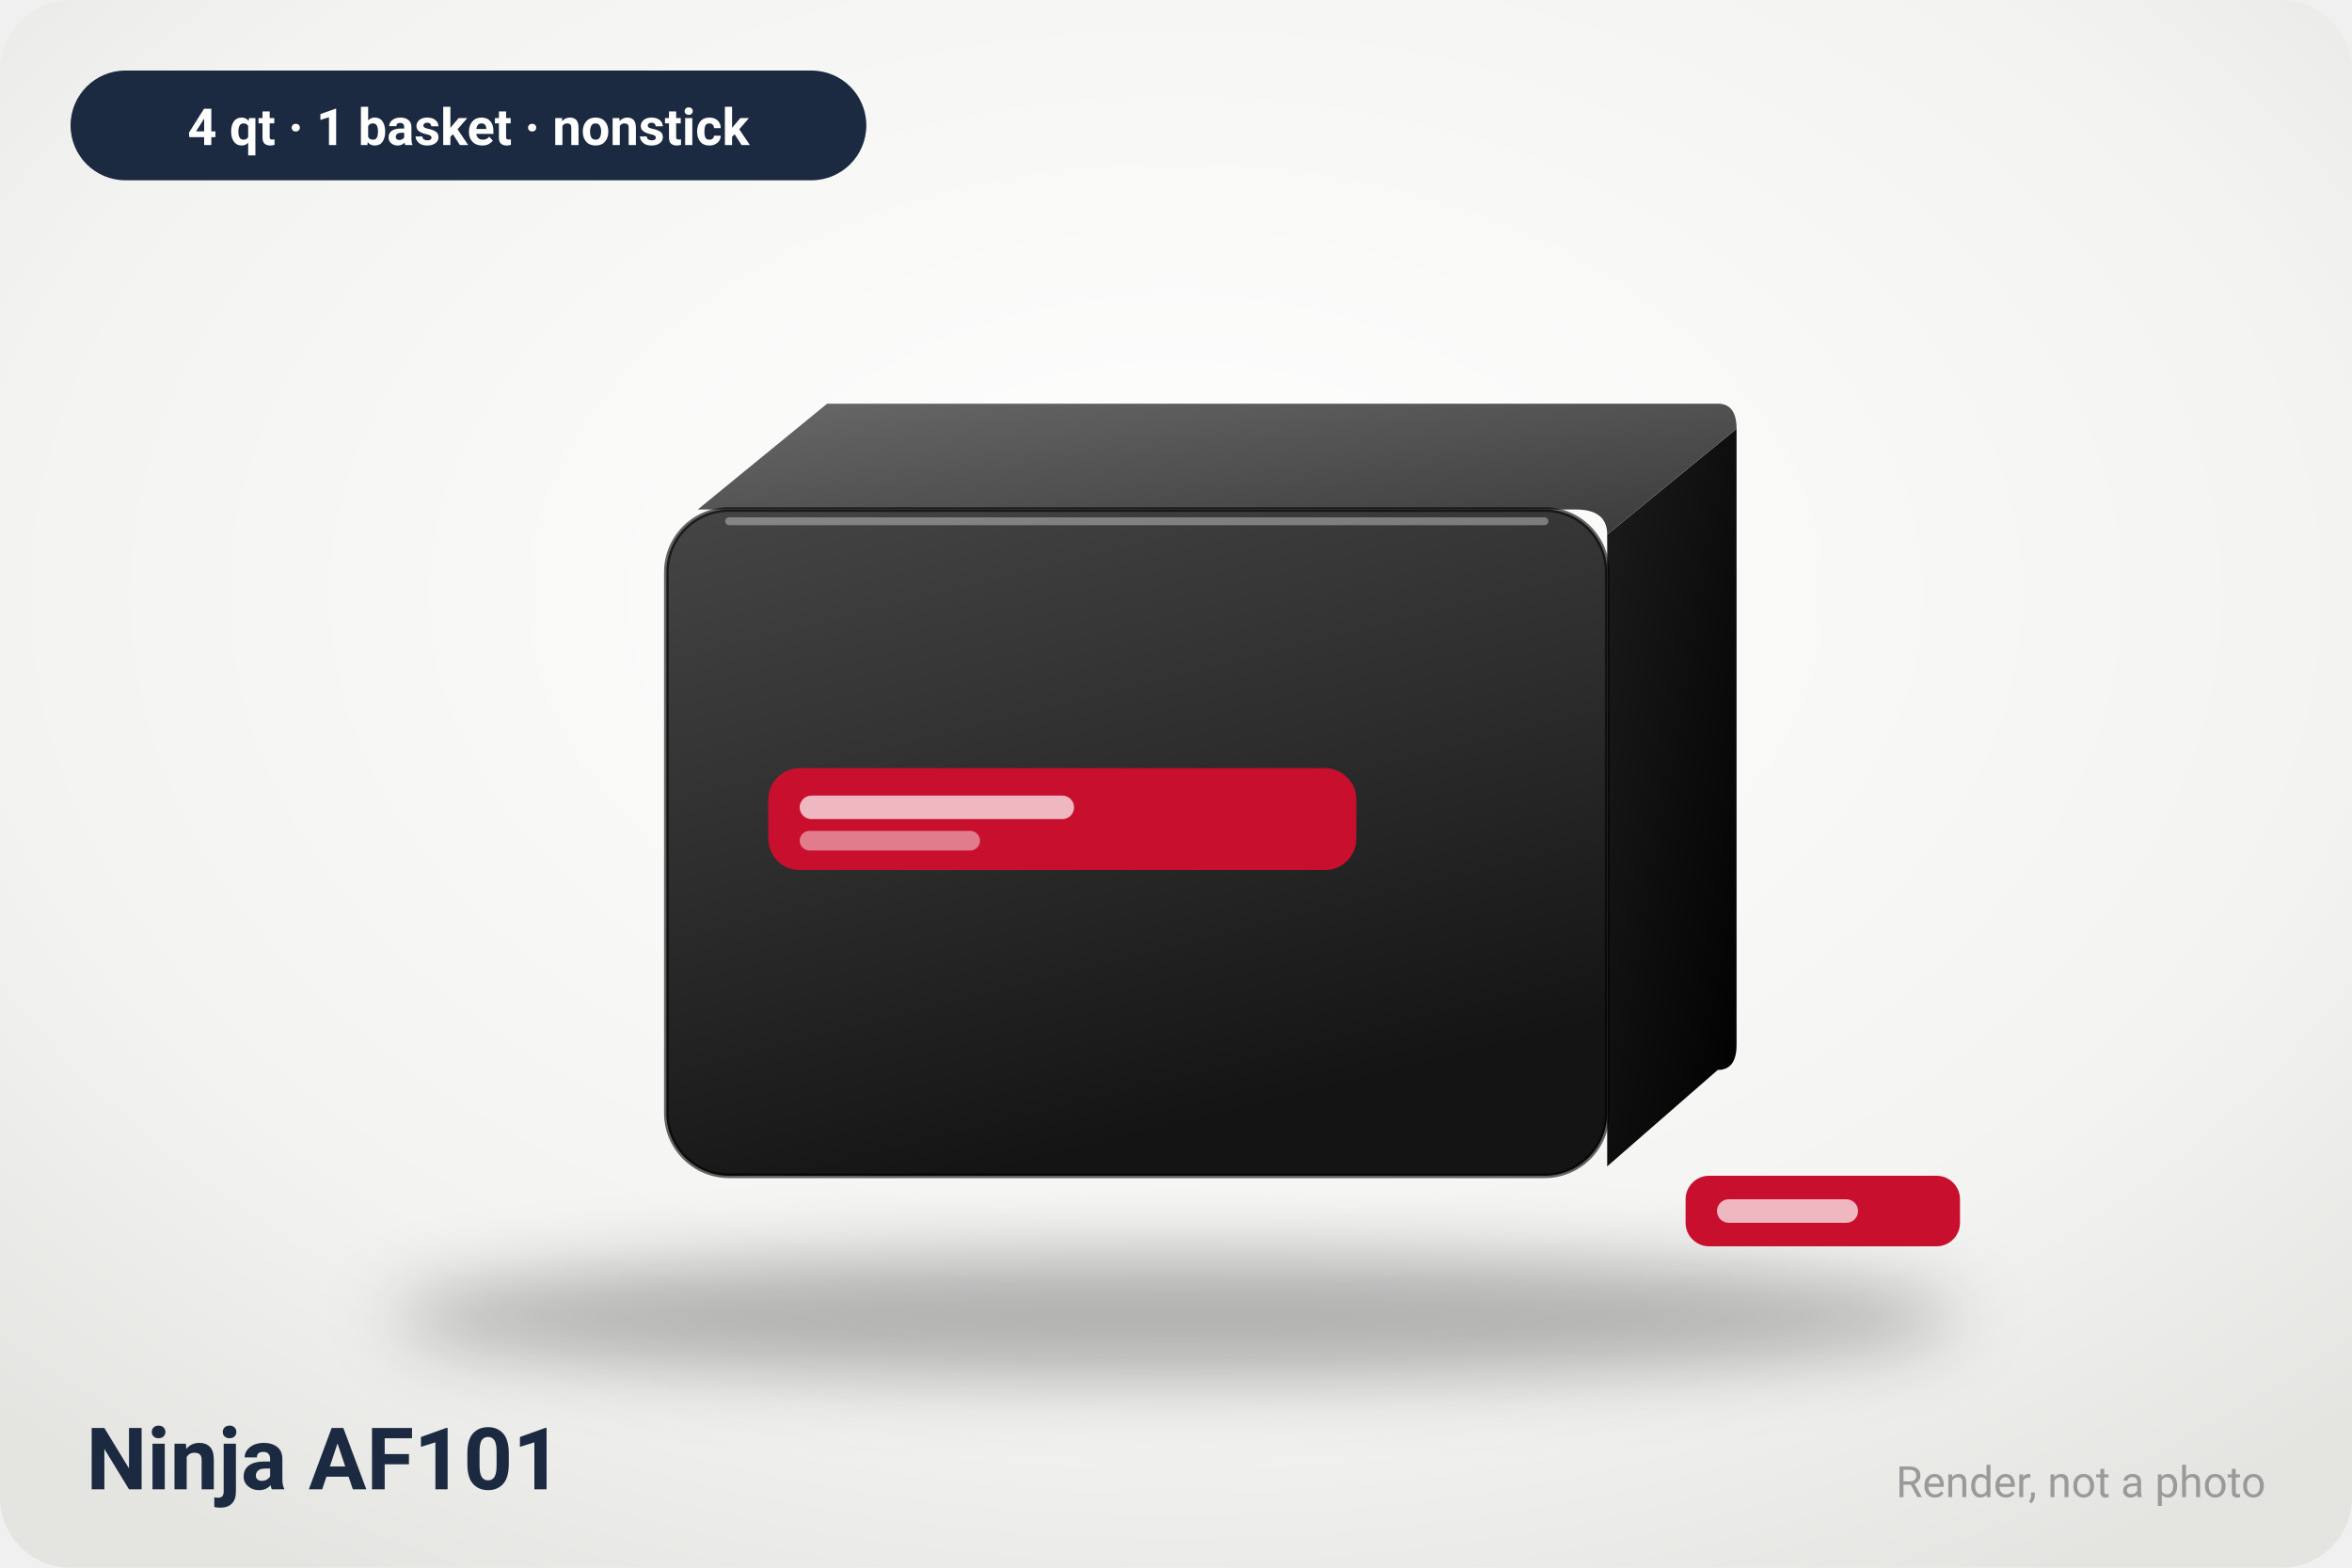
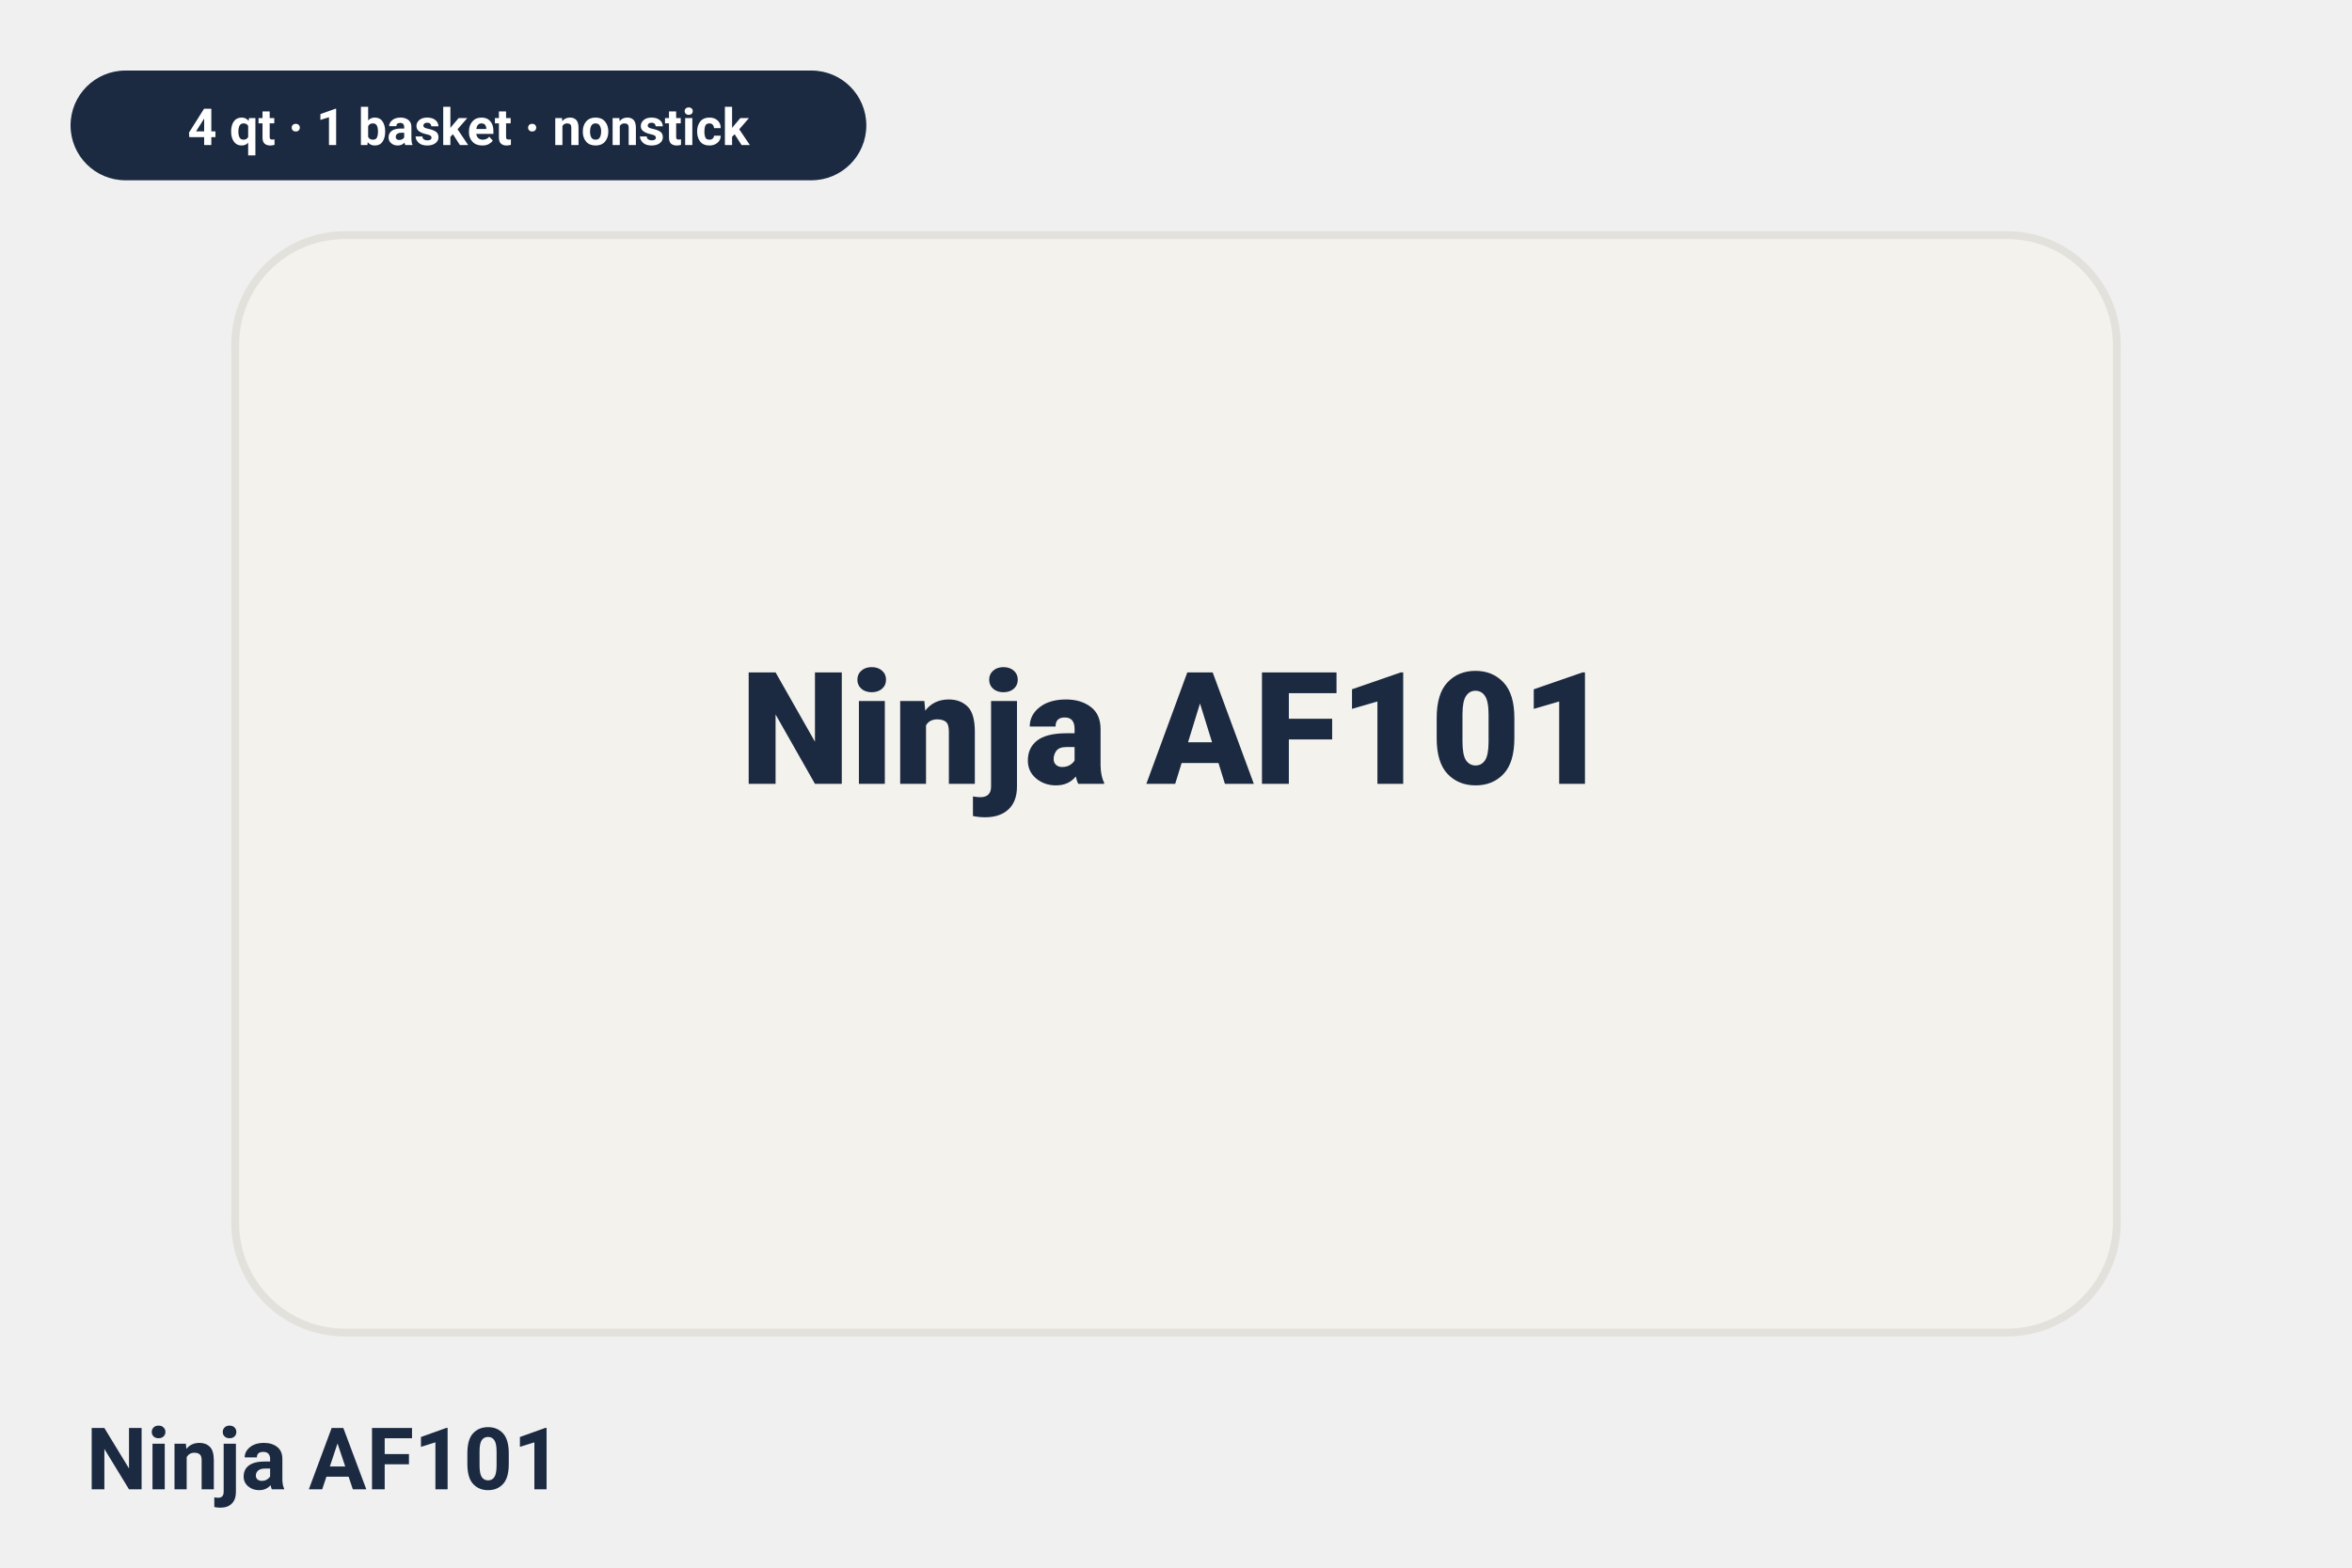
<svg xmlns="http://www.w3.org/2000/svg" viewBox="0 0 600 400" role="img" aria-label="Ninja AF101 4-Quart Air Fryer (product render)">
-   <defs>
-     <radialGradient id="cninjaaf101-bg" cx="50%" cy="38%" r="72%">
-       <stop offset="0" stop-color="#ffffff" />
-       <stop offset="0.7" stop-color="#f3f3f1" />
-       <stop offset="1" stop-color="#e4e4e1" />
-     </radialGradient>
-     <filter id="cninjaaf101-blur" x="-30%" y="-80%" width="160%" height="300%">
-       <feGaussianBlur stdDeviation="9" />
-     </filter>
-     <filter id="cninjaaf101-soft" x="-20%" y="-20%" width="140%" height="140%">
-       <feGaussianBlur stdDeviation="2.2" />
-     </filter>
-     <filter id="cninjaaf101-glow" x="-50%" y="-50%" width="200%" height="200%">
-       <feGaussianBlur stdDeviation="5" />
-     </filter>
-     <linearGradient id="cninjaaf101-front" x1="0" y1="0" x2="0.35" y2="1">
-       <stop offset="0" stop-color="#454545" />
-       <stop offset="0.55" stop-color="#2B2B2B" />
-       <stop offset="1" stop-color="#141414" />
-     </linearGradient>
-     <linearGradient id="cninjaaf101-side" x1="0" y1="0" x2="1" y2="1">
-       <stop offset="0" stop-color="#1c1c1c" />
-       <stop offset="1" stop-color="#000000" />
-     </linearGradient>
-     <linearGradient id="cninjaaf101-top" x1="0" y1="0" x2="1" y2="1">
-       <stop offset="0" stop-color="#686868" />
-       <stop offset="1" stop-color="#3a3a3a" />
-     </linearGradient>
-     <radialGradient id="cninjaaf101-dome" cx="38%" cy="32%" r="75%">
-       <stop offset="0" stop-color="#636363" />
-       <stop offset="0.6" stop-color="#2B2B2B" />
-       <stop offset="1" stop-color="#070707" />
-     </radialGradient>
-     <linearGradient id="cninjaaf101-gloss" x1="0" y1="0" x2="1" y2="1">
-       <stop offset="0" stop-color="#ffffff" stop-opacity="0.55" />
-       <stop offset="0.5" stop-color="#ffffff" stop-opacity="0.05" />
-       <stop offset="1" stop-color="#ffffff" stop-opacity="0" />
-     </linearGradient>
-     <linearGradient id="cninjaaf101-screen" x1="0" y1="0" x2="1" y2="1">
-       <stop offset="0" stop-color="#1d2a3a" />
-       <stop offset="1" stop-color="#060a10" />
-     </linearGradient>
-     <linearGradient id="cninjaaf101-metal" x1="0" y1="0" x2="1" y2="0">
-       <stop offset="0" stop-color="#d9d9d6" />
-       <stop offset="0.35" stop-color="#f4f4f2" />
-       <stop offset="0.65" stop-color="#bdbdb9" />
-       <stop offset="1" stop-color="#e6e6e3" />
-     </linearGradient>
-     <linearGradient id="cninjaaf101-accent" x1="0" y1="0" x2="0" y2="1">
-       <stop offset="0" stop-color="#ef3654" />
-       <stop offset="1" stop-color="#8f0b21" />
-     </linearGradient>
-     <linearGradient id="cninjaaf101-lens" x1="0" y1="0" x2="1" y2="1">
-       <stop offset="0" stop-color="#5a6470" />
-       <stop offset="0.45" stop-color="#1c2129" />
-       <stop offset="0.55" stop-color="#2b323c" />
-       <stop offset="1" stop-color="#0c0f14" />
-     </linearGradient>
-   </defs>
-   <rect width="600" height="400" rx="18" fill="url(#cninjaaf101-bg)" />
-   <ellipse cx="300" cy="336" rx="200" ry="16" fill="#000" opacity="0.28" filter="url(#cninjaaf101-blur)" />
-   <path d="M 410 136.4 L 443.0 109.4 L 443.0 266.6 Q 443.0 273.0 438.2 273.0 L 410 297.6 Z" fill="url(#cninjaaf101-side)" />
-   <path d="M 178.0 130 L 211.0 103.0 L 438.2 103.0 Q 443.0 103.0 443.0 109.4 L 410 136.4 Q 410 130 402.0 130 Z" fill="url(#cninjaaf101-top)" />
-   <rect x="170" y="130" width="240" height="170" rx="16" fill="url(#cninjaaf101-front)" />
-   <rect x="170" y="130" width="240" height="170" rx="16" fill="none" stroke="#000000" stroke-width="1.2" opacity="0.6" />
-   <path d="M 186 133 L 394 133" stroke="#fff" stroke-opacity="0.35" stroke-width="2" stroke-linecap="round" />
-   <rect x="196" y="196" width="150" height="26" rx="8" fill="#C8102E" />
-   <rect x="204" y="203" width="70" height="6" rx="3" fill="#fff" opacity="0.7" />
-   <rect x="204" y="212" width="46" height="5" rx="2.5" fill="#fff" opacity="0.45" />
-   <rect x="430" y="300" width="70" height="18" rx="6" fill="#C8102E" />
-   <rect x="438" y="306" width="36" height="6" rx="3" fill="#fff" opacity="0.7" />
+   <rect x="60" y="60" width="480" height="280" rx="28" fill="#F4F2EC" />
+   <rect x="60" y="60" width="480" height="280" rx="28" fill="none" stroke="#E3E1DB" stroke-width="2" />
+   <g font-family="-apple-system,Segoe UI,Roboto,Helvetica,Arial,sans-serif">
+     <text x="300" y="200" text-anchor="middle" font-size="40" font-weight="800" fill="#1B2A41">Ninja AF101</text>
+   </g>
  <g font-family="-apple-system,Segoe UI,Roboto,Helvetica,Arial,sans-serif">
    <rect x="18" y="18" width="203" height="28" rx="14" fill="#1B2A41" />
    <text x="119.5" y="37" text-anchor="middle" font-size="13" font-weight="700" fill="#fff">4 qt · 1 basket · nonstick</text>
    <text x="22" y="380" font-size="22" font-weight="700" fill="#1B2A41">Ninja AF101</text>
-     <text x="578" y="382" text-anchor="end" font-size="11" fill="#9a9a9a">Render, not a photo</text>
+     <text x="578" y="382" text-anchor="end" font-size="11" fill="#9a9a9a" />
  </g>
</svg>
